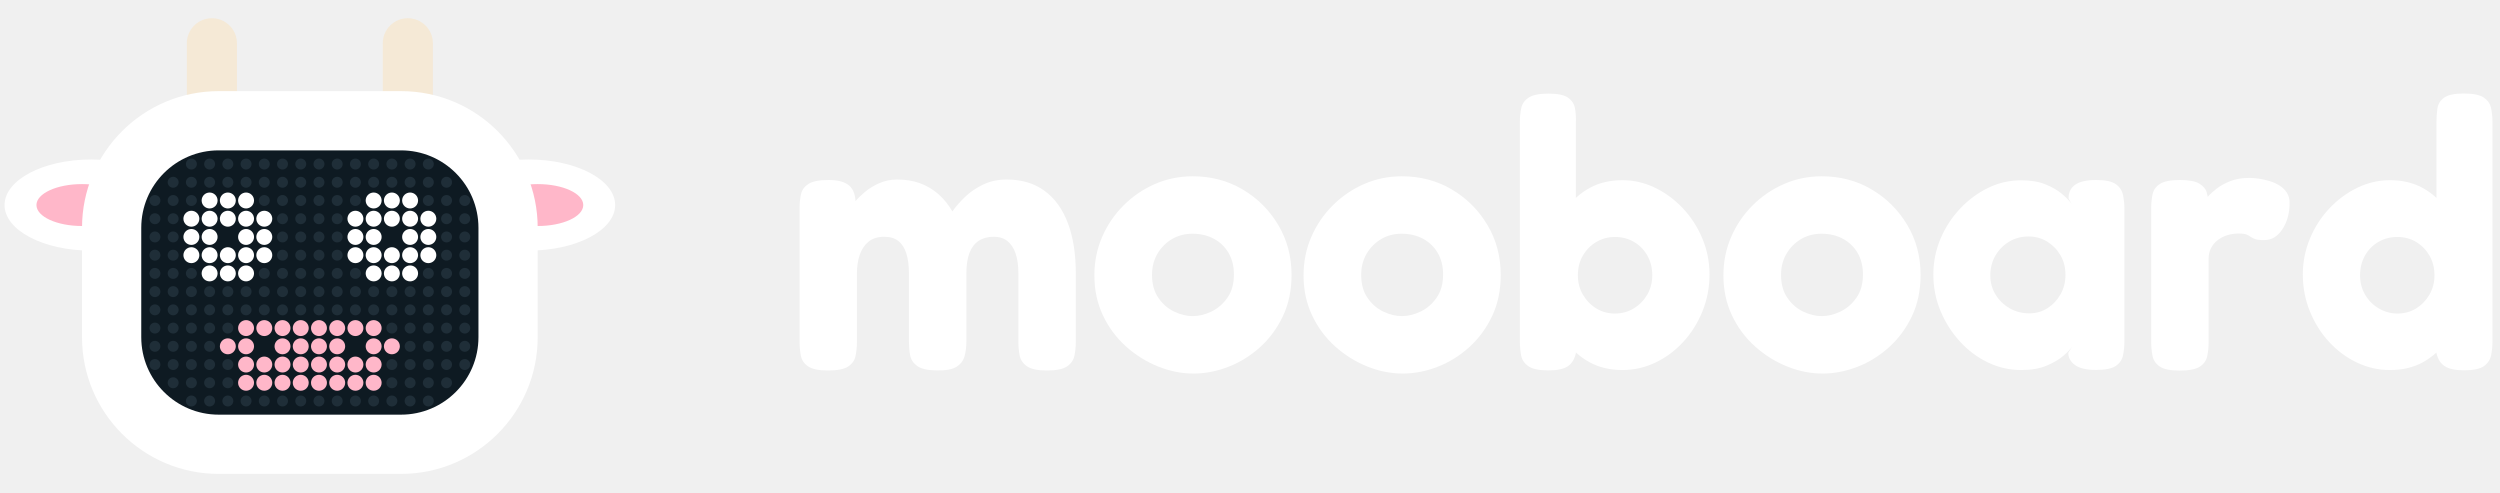
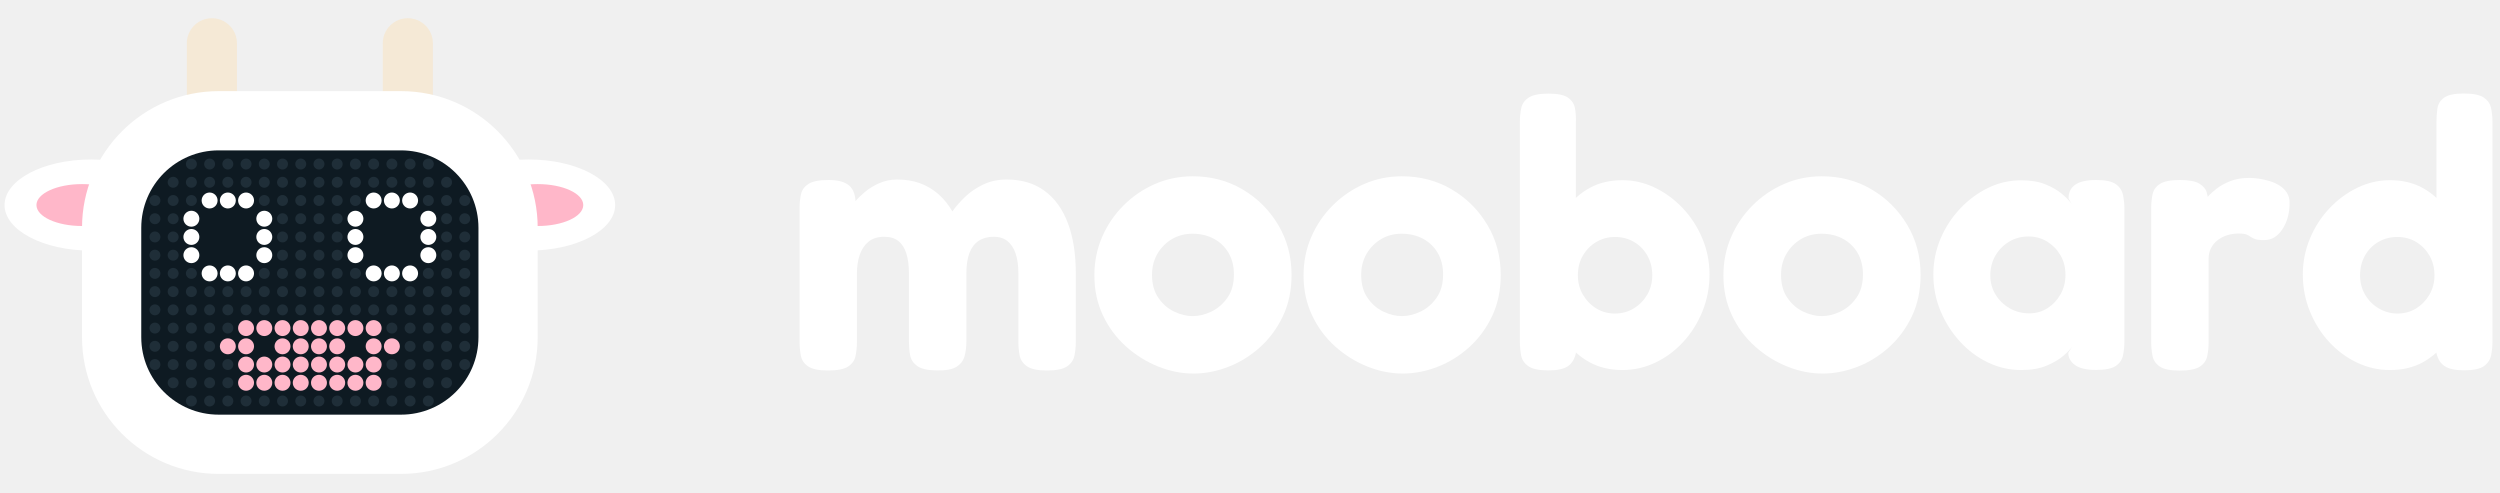
<svg xmlns="http://www.w3.org/2000/svg" viewBox="0 0 548.64 108" role="img" aria-label="mooboard">
  <svg x="0.00" y="0.00" width="136.00" height="108.00" viewBox="0 0 136 108">
    <rect x="41" y="4" width="11" height="24" rx="5.5" fill="#F5E9D6" />
    <rect x="84" y="4" width="11" height="24" rx="5.5" fill="#F5E9D6" />
    <ellipse cx="20" cy="45" rx="19" ry="10" fill="#FFFFFF" />
    <ellipse cx="18" cy="45" rx="10" ry="4.6" fill="#FFB7C9" />
    <ellipse cx="116" cy="45" rx="19" ry="10" fill="#FFFFFF" />
    <ellipse cx="118" cy="45" rx="10" ry="4.6" fill="#FFB7C9" />
    <rect x="18" y="20" width="100" height="84" rx="30" fill="#FFFFFF" />
    <rect x="31" y="33" width="74" height="58" rx="17" fill="#0E1A22" />
    <circle cx="42" cy="36" r="1.2" fill="#1F2E38" />
    <circle cx="46" cy="36" r="1.2" fill="#1F2E38" />
    <circle cx="50" cy="36" r="1.2" fill="#1F2E38" />
    <circle cx="54" cy="36" r="1.2" fill="#1F2E38" />
    <circle cx="58" cy="36" r="1.2" fill="#1F2E38" />
    <circle cx="62" cy="36" r="1.2" fill="#1F2E38" />
    <circle cx="66" cy="36" r="1.2" fill="#1F2E38" />
    <circle cx="70" cy="36" r="1.2" fill="#1F2E38" />
    <circle cx="74" cy="36" r="1.2" fill="#1F2E38" />
    <circle cx="78" cy="36" r="1.2" fill="#1F2E38" />
    <circle cx="82" cy="36" r="1.2" fill="#1F2E38" />
    <circle cx="86" cy="36" r="1.2" fill="#1F2E38" />
    <circle cx="90" cy="36" r="1.2" fill="#1F2E38" />
    <circle cx="94" cy="36" r="1.2" fill="#1F2E38" />
    <circle cx="38" cy="40" r="1.2" fill="#1F2E38" />
    <circle cx="42" cy="40" r="1.2" fill="#1F2E38" />
    <circle cx="46" cy="40" r="1.2" fill="#1F2E38" />
    <circle cx="50" cy="40" r="1.2" fill="#1F2E38" />
    <circle cx="54" cy="40" r="1.2" fill="#1F2E38" />
    <circle cx="58" cy="40" r="1.2" fill="#1F2E38" />
    <circle cx="62" cy="40" r="1.2" fill="#1F2E38" />
    <circle cx="66" cy="40" r="1.2" fill="#1F2E38" />
    <circle cx="70" cy="40" r="1.2" fill="#1F2E38" />
    <circle cx="74" cy="40" r="1.2" fill="#1F2E38" />
    <circle cx="78" cy="40" r="1.2" fill="#1F2E38" />
    <circle cx="82" cy="40" r="1.2" fill="#1F2E38" />
    <circle cx="86" cy="40" r="1.2" fill="#1F2E38" />
    <circle cx="90" cy="40" r="1.2" fill="#1F2E38" />
    <circle cx="94" cy="40" r="1.2" fill="#1F2E38" />
    <circle cx="98" cy="40" r="1.2" fill="#1F2E38" />
    <circle cx="34" cy="44" r="1.2" fill="#1F2E38" />
    <circle cx="38" cy="44" r="1.2" fill="#1F2E38" />
    <circle cx="42" cy="44" r="1.2" fill="#1F2E38" />
-     <circle cx="46" cy="44" r="1.75" fill="#FFFFFF" />
-     <circle cx="50" cy="44" r="1.75" fill="#FFFFFF" />
-     <circle cx="54" cy="44" r="1.75" fill="#FFFFFF" />
+     <circle class="ring" cx="46" cy="44" r="1.75" fill="#FFFFFF" />
+     <circle class="ring" cx="50" cy="44" r="1.75" fill="#FFFFFF" />
+     <circle class="ring" cx="54" cy="44" r="1.75" fill="#FFFFFF" />
    <circle cx="58" cy="44" r="1.2" fill="#1F2E38" />
    <circle cx="62" cy="44" r="1.2" fill="#1F2E38" />
    <circle cx="66" cy="44" r="1.2" fill="#1F2E38" />
    <circle cx="70" cy="44" r="1.2" fill="#1F2E38" />
    <circle cx="74" cy="44" r="1.2" fill="#1F2E38" />
    <circle cx="78" cy="44" r="1.2" fill="#1F2E38" />
-     <circle cx="82" cy="44" r="1.75" fill="#FFFFFF" />
-     <circle cx="86" cy="44" r="1.75" fill="#FFFFFF" />
-     <circle cx="90" cy="44" r="1.75" fill="#FFFFFF" />
+     <circle class="ring" cx="82" cy="44" r="1.75" fill="#FFFFFF" />
+     <circle class="ring" cx="86" cy="44" r="1.75" fill="#FFFFFF" />
+     <circle class="ring" cx="90" cy="44" r="1.75" fill="#FFFFFF" />
    <circle cx="94" cy="44" r="1.2" fill="#1F2E38" />
    <circle cx="98" cy="44" r="1.2" fill="#1F2E38" />
    <circle cx="102" cy="44" r="1.2" fill="#1F2E38" />
    <circle cx="34" cy="48" r="1.2" fill="#1F2E38" />
    <circle cx="38" cy="48" r="1.2" fill="#1F2E38" />
-     <circle cx="42" cy="48" r="1.75" fill="#FFFFFF" />
-     <circle cx="46" cy="48" r="1.75" fill="#FFFFFF" />
-     <circle cx="50" cy="48" r="1.75" fill="#FFFFFF" />
-     <circle cx="54" cy="48" r="1.75" fill="#FFFFFF" />
-     <circle cx="58" cy="48" r="1.75" fill="#FFFFFF" />
+     <circle class="ring" cx="42" cy="48" r="1.75" fill="#FFFFFF" />
+     <circle class="pupil" cx="46" cy="48" r="1.75" fill="#0E1A22" />
+     <circle class="pupil" cx="50" cy="48" r="1.75" fill="#0E1A22" />
+     <circle class="pupil" cx="54" cy="48" r="1.75" fill="#0E1A22" />
+     <circle class="ring" cx="58" cy="48" r="1.75" fill="#FFFFFF" />
    <circle cx="62" cy="48" r="1.2" fill="#1F2E38" />
    <circle cx="66" cy="48" r="1.2" fill="#1F2E38" />
    <circle cx="70" cy="48" r="1.2" fill="#1F2E38" />
    <circle cx="74" cy="48" r="1.2" fill="#1F2E38" />
-     <circle cx="78" cy="48" r="1.75" fill="#FFFFFF" />
-     <circle cx="82" cy="48" r="1.75" fill="#FFFFFF" />
-     <circle cx="86" cy="48" r="1.75" fill="#FFFFFF" />
-     <circle cx="90" cy="48" r="1.75" fill="#FFFFFF" />
-     <circle cx="94" cy="48" r="1.75" fill="#FFFFFF" />
+     <circle class="ring" cx="78" cy="48" r="1.75" fill="#FFFFFF" />
+     <circle class="pupil" cx="82" cy="48" r="1.75" fill="#0E1A22" />
+     <circle class="pupil" cx="86" cy="48" r="1.75" fill="#0E1A22" />
+     <circle class="pupil" cx="90" cy="48" r="1.75" fill="#0E1A22" />
+     <circle class="ring" cx="94" cy="48" r="1.75" fill="#FFFFFF" />
    <circle cx="98" cy="48" r="1.2" fill="#1F2E38" />
    <circle cx="102" cy="48" r="1.2" fill="#1F2E38" />
    <circle cx="34" cy="52" r="1.2" fill="#1F2E38" />
    <circle cx="38" cy="52" r="1.2" fill="#1F2E38" />
-     <circle cx="42" cy="52" r="1.75" fill="#FFFFFF" />
-     <circle cx="46" cy="52" r="1.75" fill="#FFFFFF" />
+     <circle class="ring" cx="42" cy="52" r="1.75" fill="#FFFFFF" />
+     <circle class="pupil" cx="46" cy="52" r="1.75" fill="#0E1A22" />
    <circle class="pupil" cx="50" cy="52" r="1.75" fill="#0E1A22" />
-     <circle cx="54" cy="52" r="1.75" fill="#FFFFFF" />
-     <circle cx="58" cy="52" r="1.75" fill="#FFFFFF" />
+     <circle class="pupil" cx="54" cy="52" r="1.75" fill="#0E1A22" />
+     <circle class="ring" cx="58" cy="52" r="1.75" fill="#FFFFFF" />
    <circle cx="62" cy="52" r="1.2" fill="#1F2E38" />
    <circle cx="66" cy="52" r="1.2" fill="#1F2E38" />
    <circle cx="70" cy="52" r="1.2" fill="#1F2E38" />
    <circle cx="74" cy="52" r="1.2" fill="#1F2E38" />
-     <circle cx="78" cy="52" r="1.75" fill="#FFFFFF" />
-     <circle cx="82" cy="52" r="1.75" fill="#FFFFFF" />
+     <circle class="ring" cx="78" cy="52" r="1.75" fill="#FFFFFF" />
+     <circle class="pupil" cx="82" cy="52" r="1.75" fill="#0E1A22" />
    <circle class="pupil" cx="86" cy="52" r="1.75" fill="#0E1A22" />
-     <circle cx="90" cy="52" r="1.75" fill="#FFFFFF" />
-     <circle cx="94" cy="52" r="1.75" fill="#FFFFFF" />
+     <circle class="pupil" cx="90" cy="52" r="1.75" fill="#0E1A22" />
+     <circle class="ring" cx="94" cy="52" r="1.75" fill="#FFFFFF" />
    <circle cx="98" cy="52" r="1.2" fill="#1F2E38" />
    <circle cx="102" cy="52" r="1.2" fill="#1F2E38" />
    <circle cx="34" cy="56" r="1.2" fill="#1F2E38" />
    <circle cx="38" cy="56" r="1.2" fill="#1F2E38" />
-     <circle cx="42" cy="56" r="1.75" fill="#FFFFFF" />
-     <circle cx="46" cy="56" r="1.75" fill="#FFFFFF" />
-     <circle cx="50" cy="56" r="1.75" fill="#FFFFFF" />
-     <circle cx="54" cy="56" r="1.75" fill="#FFFFFF" />
-     <circle cx="58" cy="56" r="1.75" fill="#FFFFFF" />
+     <circle class="ring" cx="42" cy="56" r="1.75" fill="#FFFFFF" />
+     <circle class="pupil" cx="46" cy="56" r="1.75" fill="#0E1A22" />
+     <circle class="pupil" cx="50" cy="56" r="1.75" fill="#0E1A22" />
+     <circle class="pupil" cx="54" cy="56" r="1.75" fill="#0E1A22" />
+     <circle class="ring" cx="58" cy="56" r="1.75" fill="#FFFFFF" />
    <circle cx="62" cy="56" r="1.2" fill="#1F2E38" />
    <circle cx="66" cy="56" r="1.2" fill="#1F2E38" />
    <circle cx="70" cy="56" r="1.2" fill="#1F2E38" />
    <circle cx="74" cy="56" r="1.2" fill="#1F2E38" />
-     <circle cx="78" cy="56" r="1.75" fill="#FFFFFF" />
-     <circle cx="82" cy="56" r="1.75" fill="#FFFFFF" />
-     <circle cx="86" cy="56" r="1.75" fill="#FFFFFF" />
-     <circle cx="90" cy="56" r="1.75" fill="#FFFFFF" />
-     <circle cx="94" cy="56" r="1.75" fill="#FFFFFF" />
+     <circle class="ring" cx="78" cy="56" r="1.75" fill="#FFFFFF" />
+     <circle class="pupil" cx="82" cy="56" r="1.75" fill="#0E1A22" />
+     <circle class="pupil" cx="86" cy="56" r="1.75" fill="#0E1A22" />
+     <circle class="pupil" cx="90" cy="56" r="1.75" fill="#0E1A22" />
+     <circle class="ring" cx="94" cy="56" r="1.75" fill="#FFFFFF" />
    <circle cx="98" cy="56" r="1.2" fill="#1F2E38" />
    <circle cx="102" cy="56" r="1.2" fill="#1F2E38" />
    <circle cx="34" cy="60" r="1.2" fill="#1F2E38" />
    <circle cx="38" cy="60" r="1.2" fill="#1F2E38" />
    <circle cx="42" cy="60" r="1.2" fill="#1F2E38" />
-     <circle cx="46" cy="60" r="1.75" fill="#FFFFFF" />
-     <circle cx="50" cy="60" r="1.75" fill="#FFFFFF" />
-     <circle cx="54" cy="60" r="1.75" fill="#FFFFFF" />
+     <circle class="ring" cx="46" cy="60" r="1.75" fill="#FFFFFF" />
+     <circle class="ring" cx="50" cy="60" r="1.75" fill="#FFFFFF" />
+     <circle class="ring" cx="54" cy="60" r="1.75" fill="#FFFFFF" />
    <circle cx="58" cy="60" r="1.2" fill="#1F2E38" />
    <circle cx="62" cy="60" r="1.2" fill="#1F2E38" />
    <circle cx="66" cy="60" r="1.2" fill="#1F2E38" />
    <circle cx="70" cy="60" r="1.2" fill="#1F2E38" />
    <circle cx="74" cy="60" r="1.2" fill="#1F2E38" />
    <circle cx="78" cy="60" r="1.2" fill="#1F2E38" />
-     <circle cx="82" cy="60" r="1.75" fill="#FFFFFF" />
-     <circle cx="86" cy="60" r="1.75" fill="#FFFFFF" />
-     <circle cx="90" cy="60" r="1.75" fill="#FFFFFF" />
+     <circle class="ring" cx="82" cy="60" r="1.75" fill="#FFFFFF" />
+     <circle class="ring" cx="86" cy="60" r="1.75" fill="#FFFFFF" />
+     <circle class="ring" cx="90" cy="60" r="1.75" fill="#FFFFFF" />
    <circle cx="94" cy="60" r="1.2" fill="#1F2E38" />
    <circle cx="98" cy="60" r="1.2" fill="#1F2E38" />
    <circle cx="102" cy="60" r="1.2" fill="#1F2E38" />
    <circle cx="34" cy="64" r="1.2" fill="#1F2E38" />
    <circle cx="38" cy="64" r="1.2" fill="#1F2E38" />
    <circle cx="42" cy="64" r="1.2" fill="#1F2E38" />
    <circle cx="46" cy="64" r="1.2" fill="#1F2E38" />
    <circle cx="50" cy="64" r="1.2" fill="#1F2E38" />
    <circle cx="54" cy="64" r="1.2" fill="#1F2E38" />
    <circle cx="58" cy="64" r="1.2" fill="#1F2E38" />
    <circle cx="62" cy="64" r="1.2" fill="#1F2E38" />
    <circle cx="66" cy="64" r="1.2" fill="#1F2E38" />
    <circle cx="70" cy="64" r="1.2" fill="#1F2E38" />
    <circle cx="74" cy="64" r="1.2" fill="#1F2E38" />
    <circle cx="78" cy="64" r="1.2" fill="#1F2E38" />
    <circle cx="82" cy="64" r="1.2" fill="#1F2E38" />
    <circle cx="86" cy="64" r="1.2" fill="#1F2E38" />
    <circle cx="90" cy="64" r="1.2" fill="#1F2E38" />
    <circle cx="94" cy="64" r="1.2" fill="#1F2E38" />
    <circle cx="98" cy="64" r="1.2" fill="#1F2E38" />
    <circle cx="102" cy="64" r="1.2" fill="#1F2E38" />
    <circle cx="34" cy="68" r="1.2" fill="#1F2E38" />
    <circle cx="38" cy="68" r="1.2" fill="#1F2E38" />
    <circle cx="42" cy="68" r="1.2" fill="#1F2E38" />
    <circle cx="46" cy="68" r="1.2" fill="#1F2E38" />
    <circle cx="50" cy="68" r="1.2" fill="#1F2E38" />
    <circle cx="54" cy="68" r="1.2" fill="#1F2E38" />
    <circle cx="58" cy="68" r="1.2" fill="#1F2E38" />
    <circle cx="62" cy="68" r="1.2" fill="#1F2E38" />
    <circle cx="66" cy="68" r="1.2" fill="#1F2E38" />
    <circle cx="70" cy="68" r="1.2" fill="#1F2E38" />
    <circle cx="74" cy="68" r="1.2" fill="#1F2E38" />
    <circle cx="78" cy="68" r="1.2" fill="#1F2E38" />
    <circle cx="82" cy="68" r="1.2" fill="#1F2E38" />
    <circle cx="86" cy="68" r="1.2" fill="#1F2E38" />
    <circle cx="90" cy="68" r="1.2" fill="#1F2E38" />
    <circle cx="94" cy="68" r="1.2" fill="#1F2E38" />
    <circle cx="98" cy="68" r="1.2" fill="#1F2E38" />
    <circle cx="102" cy="68" r="1.2" fill="#1F2E38" />
    <circle cx="34" cy="72" r="1.2" fill="#1F2E38" />
    <circle cx="38" cy="72" r="1.2" fill="#1F2E38" />
    <circle cx="42" cy="72" r="1.2" fill="#1F2E38" />
    <circle cx="46" cy="72" r="1.2" fill="#1F2E38" />
    <circle cx="50" cy="72" r="1.2" fill="#1F2E38" />
    <circle cx="54" cy="72" r="1.75" fill="#FFB7C9" />
    <circle cx="58" cy="72" r="1.75" fill="#FFB7C9" />
    <circle cx="62" cy="72" r="1.75" fill="#FFB7C9" />
    <circle cx="66" cy="72" r="1.75" fill="#FFB7C9" />
    <circle cx="70" cy="72" r="1.75" fill="#FFB7C9" />
    <circle cx="74" cy="72" r="1.75" fill="#FFB7C9" />
    <circle cx="78" cy="72" r="1.75" fill="#FFB7C9" />
    <circle cx="82" cy="72" r="1.75" fill="#FFB7C9" />
    <circle cx="86" cy="72" r="1.2" fill="#1F2E38" />
    <circle cx="90" cy="72" r="1.2" fill="#1F2E38" />
    <circle cx="94" cy="72" r="1.2" fill="#1F2E38" />
    <circle cx="98" cy="72" r="1.2" fill="#1F2E38" />
    <circle cx="102" cy="72" r="1.2" fill="#1F2E38" />
    <circle cx="34" cy="76" r="1.2" fill="#1F2E38" />
    <circle cx="38" cy="76" r="1.2" fill="#1F2E38" />
    <circle cx="42" cy="76" r="1.2" fill="#1F2E38" />
    <circle cx="46" cy="76" r="1.2" fill="#1F2E38" />
    <circle cx="50" cy="76" r="1.75" fill="#FFB7C9" />
    <circle cx="54" cy="76" r="1.75" fill="#FFB7C9" />
    <circle class="nostril" cx="58" cy="76" r="1.75" fill="#0E1A22" />
    <circle cx="62" cy="76" r="1.75" fill="#FFB7C9" />
    <circle cx="66" cy="76" r="1.75" fill="#FFB7C9" />
    <circle cx="70" cy="76" r="1.75" fill="#FFB7C9" />
    <circle cx="74" cy="76" r="1.75" fill="#FFB7C9" />
    <circle class="nostril" cx="78" cy="76" r="1.75" fill="#0E1A22" />
    <circle cx="82" cy="76" r="1.75" fill="#FFB7C9" />
    <circle cx="86" cy="76" r="1.75" fill="#FFB7C9" />
    <circle cx="90" cy="76" r="1.2" fill="#1F2E38" />
    <circle cx="94" cy="76" r="1.2" fill="#1F2E38" />
    <circle cx="98" cy="76" r="1.2" fill="#1F2E38" />
    <circle cx="102" cy="76" r="1.2" fill="#1F2E38" />
    <circle cx="34" cy="80" r="1.2" fill="#1F2E38" />
    <circle cx="38" cy="80" r="1.2" fill="#1F2E38" />
    <circle cx="42" cy="80" r="1.2" fill="#1F2E38" />
    <circle cx="46" cy="80" r="1.2" fill="#1F2E38" />
    <circle cx="50" cy="80" r="1.2" fill="#1F2E38" />
    <circle cx="54" cy="80" r="1.75" fill="#FFB7C9" />
    <circle cx="58" cy="80" r="1.75" fill="#FFB7C9" />
    <circle cx="62" cy="80" r="1.75" fill="#FFB7C9" />
    <circle cx="66" cy="80" r="1.75" fill="#FFB7C9" />
    <circle cx="70" cy="80" r="1.75" fill="#FFB7C9" />
    <circle cx="74" cy="80" r="1.75" fill="#FFB7C9" />
    <circle cx="78" cy="80" r="1.75" fill="#FFB7C9" />
    <circle cx="82" cy="80" r="1.75" fill="#FFB7C9" />
    <circle cx="86" cy="80" r="1.2" fill="#1F2E38" />
    <circle cx="90" cy="80" r="1.2" fill="#1F2E38" />
    <circle cx="94" cy="80" r="1.2" fill="#1F2E38" />
    <circle cx="98" cy="80" r="1.2" fill="#1F2E38" />
    <circle cx="102" cy="80" r="1.2" fill="#1F2E38" />
    <circle cx="38" cy="84" r="1.2" fill="#1F2E38" />
    <circle cx="42" cy="84" r="1.2" fill="#1F2E38" />
    <circle cx="46" cy="84" r="1.2" fill="#1F2E38" />
    <circle cx="50" cy="84" r="1.2" fill="#1F2E38" />
    <circle cx="54" cy="84" r="1.75" fill="#FFB7C9" />
    <circle cx="58" cy="84" r="1.75" fill="#FFB7C9" />
    <circle cx="62" cy="84" r="1.75" fill="#FFB7C9" />
    <circle cx="66" cy="84" r="1.75" fill="#FFB7C9" />
    <circle cx="70" cy="84" r="1.75" fill="#FFB7C9" />
    <circle cx="74" cy="84" r="1.75" fill="#FFB7C9" />
    <circle cx="78" cy="84" r="1.75" fill="#FFB7C9" />
    <circle cx="82" cy="84" r="1.75" fill="#FFB7C9" />
    <circle cx="86" cy="84" r="1.2" fill="#1F2E38" />
    <circle cx="90" cy="84" r="1.2" fill="#1F2E38" />
    <circle cx="94" cy="84" r="1.2" fill="#1F2E38" />
    <circle cx="98" cy="84" r="1.2" fill="#1F2E38" />
    <circle cx="42" cy="88" r="1.2" fill="#1F2E38" />
    <circle cx="46" cy="88" r="1.2" fill="#1F2E38" />
    <circle cx="50" cy="88" r="1.2" fill="#1F2E38" />
    <circle cx="54" cy="88" r="1.2" fill="#1F2E38" />
    <circle cx="58" cy="88" r="1.2" fill="#1F2E38" />
    <circle cx="62" cy="88" r="1.2" fill="#1F2E38" />
    <circle cx="66" cy="88" r="1.2" fill="#1F2E38" />
    <circle cx="70" cy="88" r="1.2" fill="#1F2E38" />
    <circle cx="74" cy="88" r="1.2" fill="#1F2E38" />
    <circle cx="78" cy="88" r="1.2" fill="#1F2E38" />
    <circle cx="82" cy="88" r="1.2" fill="#1F2E38" />
    <circle cx="86" cy="88" r="1.2" fill="#1F2E38" />
    <circle cx="90" cy="88" r="1.2" fill="#1F2E38" />
    <circle cx="94" cy="88" r="1.2" fill="#1F2E38" />
  </svg>
  <svg x="173.80" y="18.85" width="374.84" height="64.80" viewBox="0 0 4483 775">
    <g fill="#FFFFFF">
      <path transform="translate(-19.75,737.75) scale(1,-1)" d="M114 -9.25Q77.75 -9.25 62.0 1.625Q46.25 12.5 43.0 29.875Q39.75 47.25 39.75 66.5V416.75Q39.75 436.5 43.375 453.25Q47 470 62.875 480.375Q78.75 490.75 115.75 490.75Q153 490.75 169.875 476.125Q186.75 461.5 186.75 428.75L174 417.5Q176.25 422.75 186.0 434.625Q195.75 446.5 211.875 459.875Q228 473.25 249.375 482.625Q270.75 492 296.25 492Q328.5 492 355.125 482.5Q381.75 473 403.375 454.25Q425 435.5 440.75 408.25Q454.75 428 474.875 447.125Q495 466.25 522.25 479.125Q549.5 492 583.5 492Q642 492 682.5 462.5Q723 433 743.875 377.75Q764.75 322.5 764.75 244.75V66.25Q764.75 47 761.125 29.625Q757.5 12.25 741.75 1.5Q726 -9.25 688.75 -9.25Q652.25 -9.25 636.375 2.0Q620.5 13.25 617.25 30.625Q614 48 614 67.25V245.75Q614 276.5 606.75 297.75Q599.5 319 585.375 330.375Q571.25 341.75 549.25 341.75Q526 341.75 509.875 331.125Q493.75 320.5 485.625 299.25Q477.5 278 477.5 245V66Q477.5 46.25 472.875 28.625Q468.25 11 451.625 0.5Q435 -10 398.5 -9Q363.25 -8.5 348.0 2.875Q332.75 14.25 329.75 31.5Q326.75 48.75 326.75 67.25V245.75Q326.75 276.5 319.875 298.125Q313 319.75 298.875 330.75Q284.75 341.75 262 341.75Q236.5 341.75 220.75 328.875Q205 316 197.625 294.375Q190.25 272.75 190.25 245.75V65.5Q190.25 46.25 186.625 28.875Q183 11.5 167.125 1.125Q151.25 -9.25 114 -9.25Z" />
      <path transform="translate(773.25,737.75) scale(1,-1)" d="M280.75 -17.25Q233.75 -17.25 187.5 1.375Q141.25 20 103.25 54.125Q65.25 88.25 42.875 135.625Q20.5 183 20.5 240.5Q20.5 294.5 40.875 341.375Q61.25 388.25 97.0 424.0Q132.75 459.75 179.25 480.125Q225.75 500.5 278.75 500.5Q351 500.5 409.5 466.0Q468 431.5 503.0 372.875Q538 314.25 538 241.5Q538 181.25 515.375 133.5Q492.75 85.75 455.375 52.0Q418 18.25 372.375 0.5Q326.75 -17.25 280.75 -17.25ZM278.75 133.5Q302.75 133.5 327.75 145.5Q352.75 157.5 369.75 181.875Q386.75 206.25 386.75 242.75Q386.75 275 372.875 299.0Q359 323 334.375 336.375Q309.75 349.75 277.75 349.75Q248.25 349.75 224.375 335.75Q200.5 321.75 186.125 297.375Q171.75 273 171.75 241.75Q171.75 205.75 188.375 181.5Q205 157.25 229.75 145.375Q254.5 133.5 278.75 133.5Z" />
      <path transform="translate(1322.25,737.75) scale(1,-1)" d="M280.75 -17.25Q233.75 -17.25 187.5 1.375Q141.25 20 103.25 54.125Q65.25 88.25 42.875 135.625Q20.5 183 20.5 240.5Q20.5 294.5 40.875 341.375Q61.25 388.25 97.0 424.0Q132.75 459.75 179.25 480.125Q225.75 500.5 278.75 500.5Q351 500.5 409.5 466.0Q468 431.5 503.0 372.875Q538 314.25 538 241.5Q538 181.25 515.375 133.5Q492.75 85.75 455.375 52.0Q418 18.25 372.375 0.5Q326.75 -17.25 280.75 -17.25ZM278.75 133.5Q302.75 133.5 327.75 145.5Q352.75 157.5 369.75 181.875Q386.75 206.25 386.75 242.75Q386.75 275 372.875 299.0Q359 323 334.375 336.375Q309.75 349.75 277.75 349.75Q248.25 349.75 224.375 335.75Q200.5 321.75 186.125 297.375Q171.75 273 171.75 241.75Q171.75 205.75 188.375 181.5Q205 157.25 229.75 145.375Q254.5 133.5 278.75 133.5Z" />
      <path transform="translate(1871.25,737.75) scale(1,-1)" d="M308.5 -8Q259.5 -8 222.25 12.375Q185 32.75 160.25 68.0Q135.5 103.25 123.125 148.25Q110.75 193.25 111.5 243.5Q112.25 293 125.0 337.75Q137.75 382.5 162.5 416.75Q187.25 451 223.75 470.625Q260.25 490.25 308.5 490.25Q353.25 490.25 394.375 470.25Q435.5 450.25 467.75 415.75Q500 381.25 518.5 336.625Q537 292 537 242.75Q537 191.75 518.5 146.125Q500 100.5 468.125 65.875Q436.25 31.25 395.125 11.625Q354 -8 308.5 -8ZM288.25 140.25Q315.75 140.25 338.0 153.625Q360.25 167 373.5 189.75Q386.75 212.5 386.75 240.5Q386.75 269.5 373.875 292.375Q361 315.25 338.75 328.25Q316.5 341.25 289 341.25Q261.75 341.25 239.5 327.875Q217.25 314.5 204.375 292.0Q191.5 269.5 191.5 240.5Q191.5 212.5 204.75 189.75Q218 167 239.875 153.625Q261.75 140.25 288.25 140.25ZM114 -9Q77.75 -9 61.875 1.875Q46 12.75 42.625 30.125Q39.25 47.5 39.25 66.75V642.25Q39.25 662.5 42.875 679.5Q46.5 696.5 62.375 707.0Q78.25 717.5 114.5 717.5Q151 717.5 166.0 706.625Q181 695.75 184.0 678.375Q187 661 186.25 641.75V36.25Q181 12.5 164.875 1.75Q148.75 -9 114 -9Z" />
      <path transform="translate(2424.25,737.75) scale(1,-1)" d="M280.75 -17.25Q233.75 -17.25 187.5 1.375Q141.25 20 103.25 54.125Q65.25 88.25 42.875 135.625Q20.5 183 20.5 240.5Q20.5 294.5 40.875 341.375Q61.25 388.25 97.0 424.0Q132.75 459.75 179.25 480.125Q225.75 500.5 278.75 500.5Q351 500.5 409.5 466.0Q468 431.5 503.0 372.875Q538 314.25 538 241.5Q538 181.25 515.375 133.5Q492.75 85.75 455.375 52.0Q418 18.25 372.375 0.5Q326.75 -17.25 280.75 -17.25ZM278.75 133.5Q302.75 133.5 327.75 145.5Q352.75 157.5 369.75 181.875Q386.75 206.25 386.75 242.75Q386.75 275 372.875 299.0Q359 323 334.375 336.375Q309.75 349.75 277.75 349.75Q248.25 349.75 224.375 335.75Q200.5 321.75 186.125 297.375Q171.75 273 171.75 241.75Q171.75 205.75 188.375 181.5Q205 157.25 229.75 145.375Q254.5 133.5 278.75 133.5Z" />
      <path transform="translate(2973.25,737.75) scale(1,-1)" d="M449 -7.75Q411.75 -7.75 394.125 5.25Q376.5 18.25 376.75 37.25L387.25 54Q380.75 44 364.0 29.5Q347.25 15 319.875 3.5Q292.5 -8 253 -8Q207 -8 165.5 12.0Q124 32 91.875 67.25Q59.75 102.5 41.125 147.5Q22.5 192.5 22.5 242.75Q22.5 291.75 41.125 336.125Q59.75 380.5 92.375 415.25Q125 450 166.125 470.0Q207.25 490 253 490Q290.25 490 316.25 479.5Q342.25 469 359.5 454.75Q376.75 440.5 385.75 427.5L377.5 441.75Q376.75 465.5 394.5 478.125Q412.25 490.75 450 490.75Q486.25 490.75 501.5 479.75Q516.75 468.75 520.375 451.0Q524 433.25 524 413.25V68Q524 48.5 520.375 30.875Q516.75 13.25 501.375 2.75Q486 -7.75 449 -7.75ZM274.5 140.75Q300.75 140.75 322.125 154.375Q343.5 168 356.375 190.875Q369.25 213.75 369.25 241.5Q369.25 270.75 356.125 293.25Q343 315.75 321.125 329.125Q299.25 342.5 272.5 342.5Q243.75 342.5 221.125 328.75Q198.5 315 185.25 292.0Q172 269 172 240.25Q172 212.75 185.625 190.25Q199.25 167.75 222.5 154.25Q245.75 140.75 274.5 140.75Z" />
      <path transform="translate(3526.25,737.75) scale(1,-1)" d="M115.5 -9.5Q79.25 -9.5 63.5 1.375Q47.75 12.25 44.5 30.125Q41.25 48 41.25 67.25V416Q41.25 436.25 44.875 453.25Q48.5 470.25 64.25 480.5Q80 490.75 116.5 490.75Q152 490.75 167.5 481.25Q183 471.75 186.75 459.25Q190.5 446.75 190.5 437.75L178.5 431.75Q181 436 189.5 446.25Q198 456.5 213.125 468.125Q228.25 479.75 249.5 488.0Q270.75 496.25 298.75 496.25Q309.5 496.25 323.0 494.375Q336.5 492.5 351.0 488.25Q365.5 484 377.625 476.5Q389.75 469 397.125 457.75Q404.5 446.5 404.5 430.75Q404.5 390 385.625 361.5Q366.75 333 338.25 333Q321.25 333 313.875 335.75Q306.5 338.5 302.375 341.625Q298.25 344.75 291.875 347.5Q285.5 350.25 270.25 350.25Q255.25 350.25 241.375 346.0Q227.5 341.75 216.25 333.25Q205 324.75 198.5 312.375Q192 300 192 284.5V65.25Q192 46 188.375 28.625Q184.75 11.25 168.875 0.875Q153 -9.5 115.5 -9.5Z" />
      <path transform="translate(3939.25,737.75) scale(1,-1)" d="M254.75 -8Q209.5 -8 168.25 11.625Q127 31.25 95.125 65.875Q63.25 100.5 44.75 146.125Q26.25 191.75 26.25 242.75Q26.25 292 44.75 336.625Q63.25 381.25 95.5 415.75Q127.75 450.25 169.0 470.25Q210.25 490.25 254.75 490.25Q303 490.25 339.5 470.625Q376 451 400.75 416.75Q425.5 382.5 438.25 337.75Q451 293 451.75 243.5Q452.5 193.25 440.125 148.25Q427.75 103.25 403.0 68.0Q378.25 32.75 341.375 12.375Q304.5 -8 254.75 -8ZM275 140.25Q301.75 140.25 323.5 153.625Q345.25 167 358.5 189.75Q371.75 212.5 371.75 240.5Q371.75 269.5 358.875 292.0Q346 314.5 324.125 327.875Q302.25 341.25 274.25 341.25Q247 341.25 224.625 328.25Q202.25 315.25 189.375 292.375Q176.5 269.5 176.5 240.5Q176.5 212.5 189.75 189.75Q203 167 225.75 153.625Q248.5 140.25 275 140.25ZM449.5 -8.75Q415.5 -8.75 398.875 2.0Q382.25 12.75 377 36.25V641.75Q377 661.25 379.5 678.625Q382 696 397.125 706.875Q412.25 717.75 448.5 717.75Q485.75 717.75 501.125 707.25Q516.5 696.75 520.25 679.75Q524 662.75 524 642.75V67.25Q524 48 520.375 30.5Q516.75 13 501.375 2.125Q486 -8.75 449.5 -8.75Z" />
    </g>
  </svg>
</svg>
